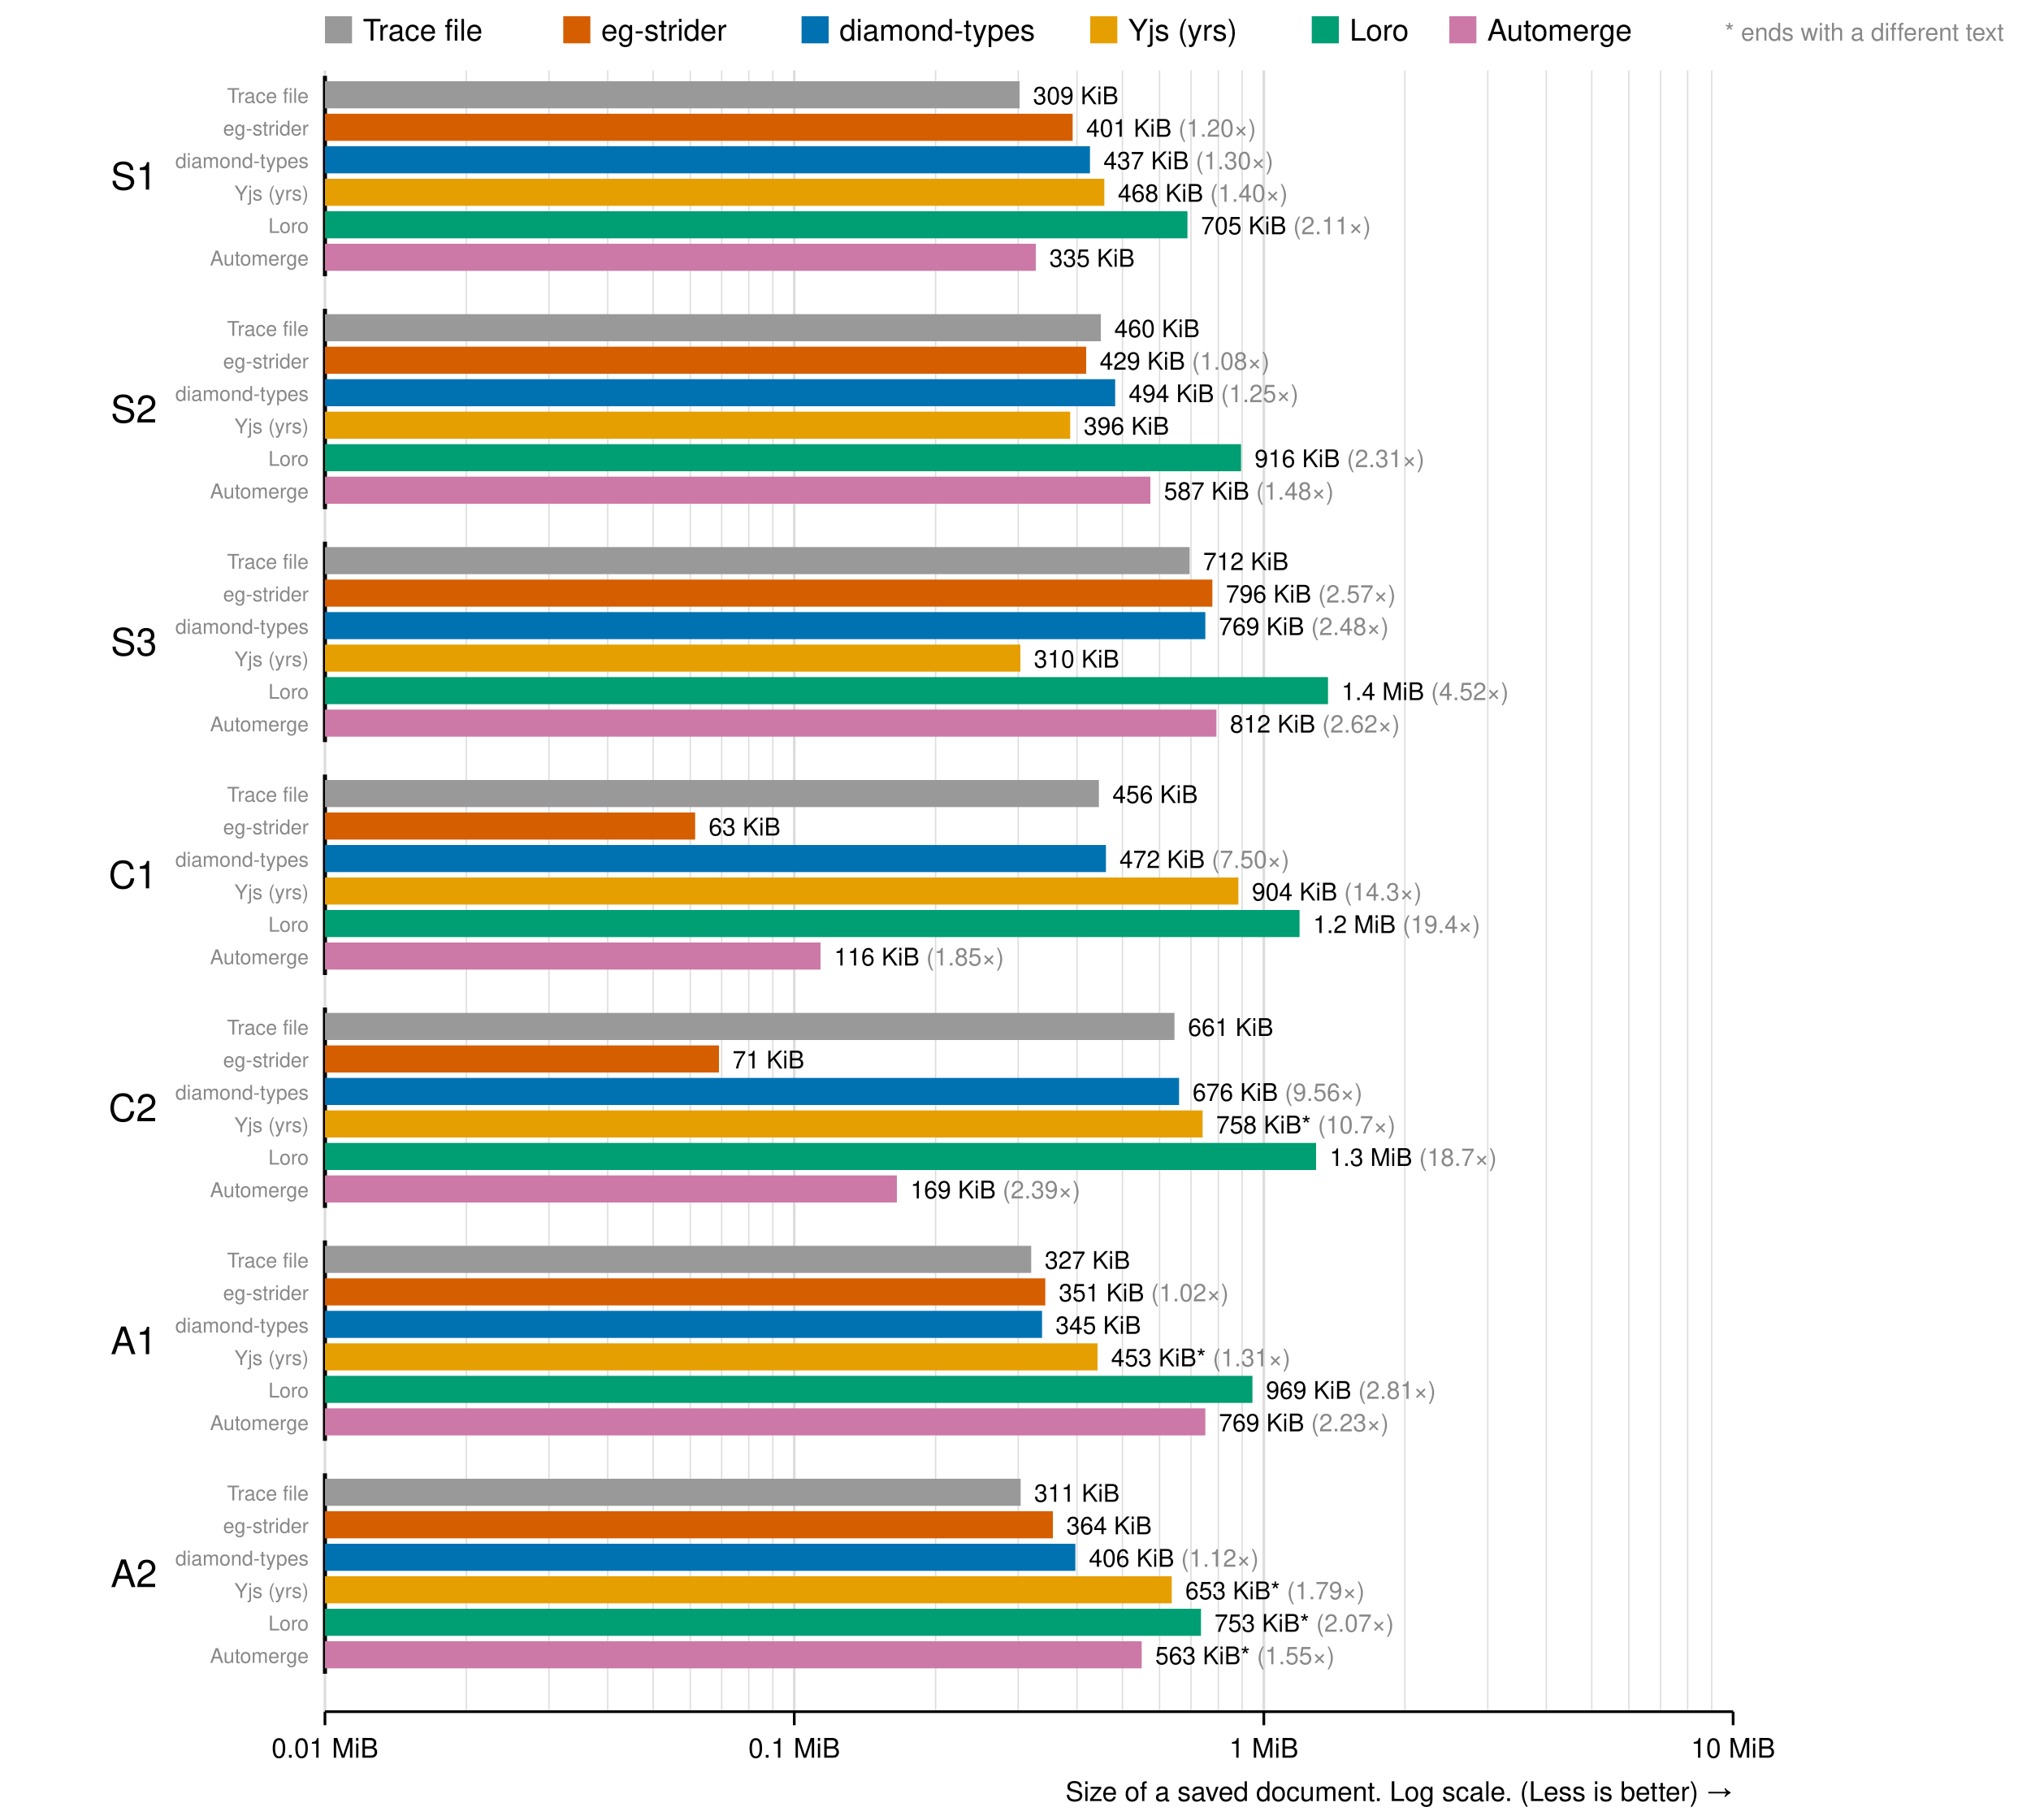
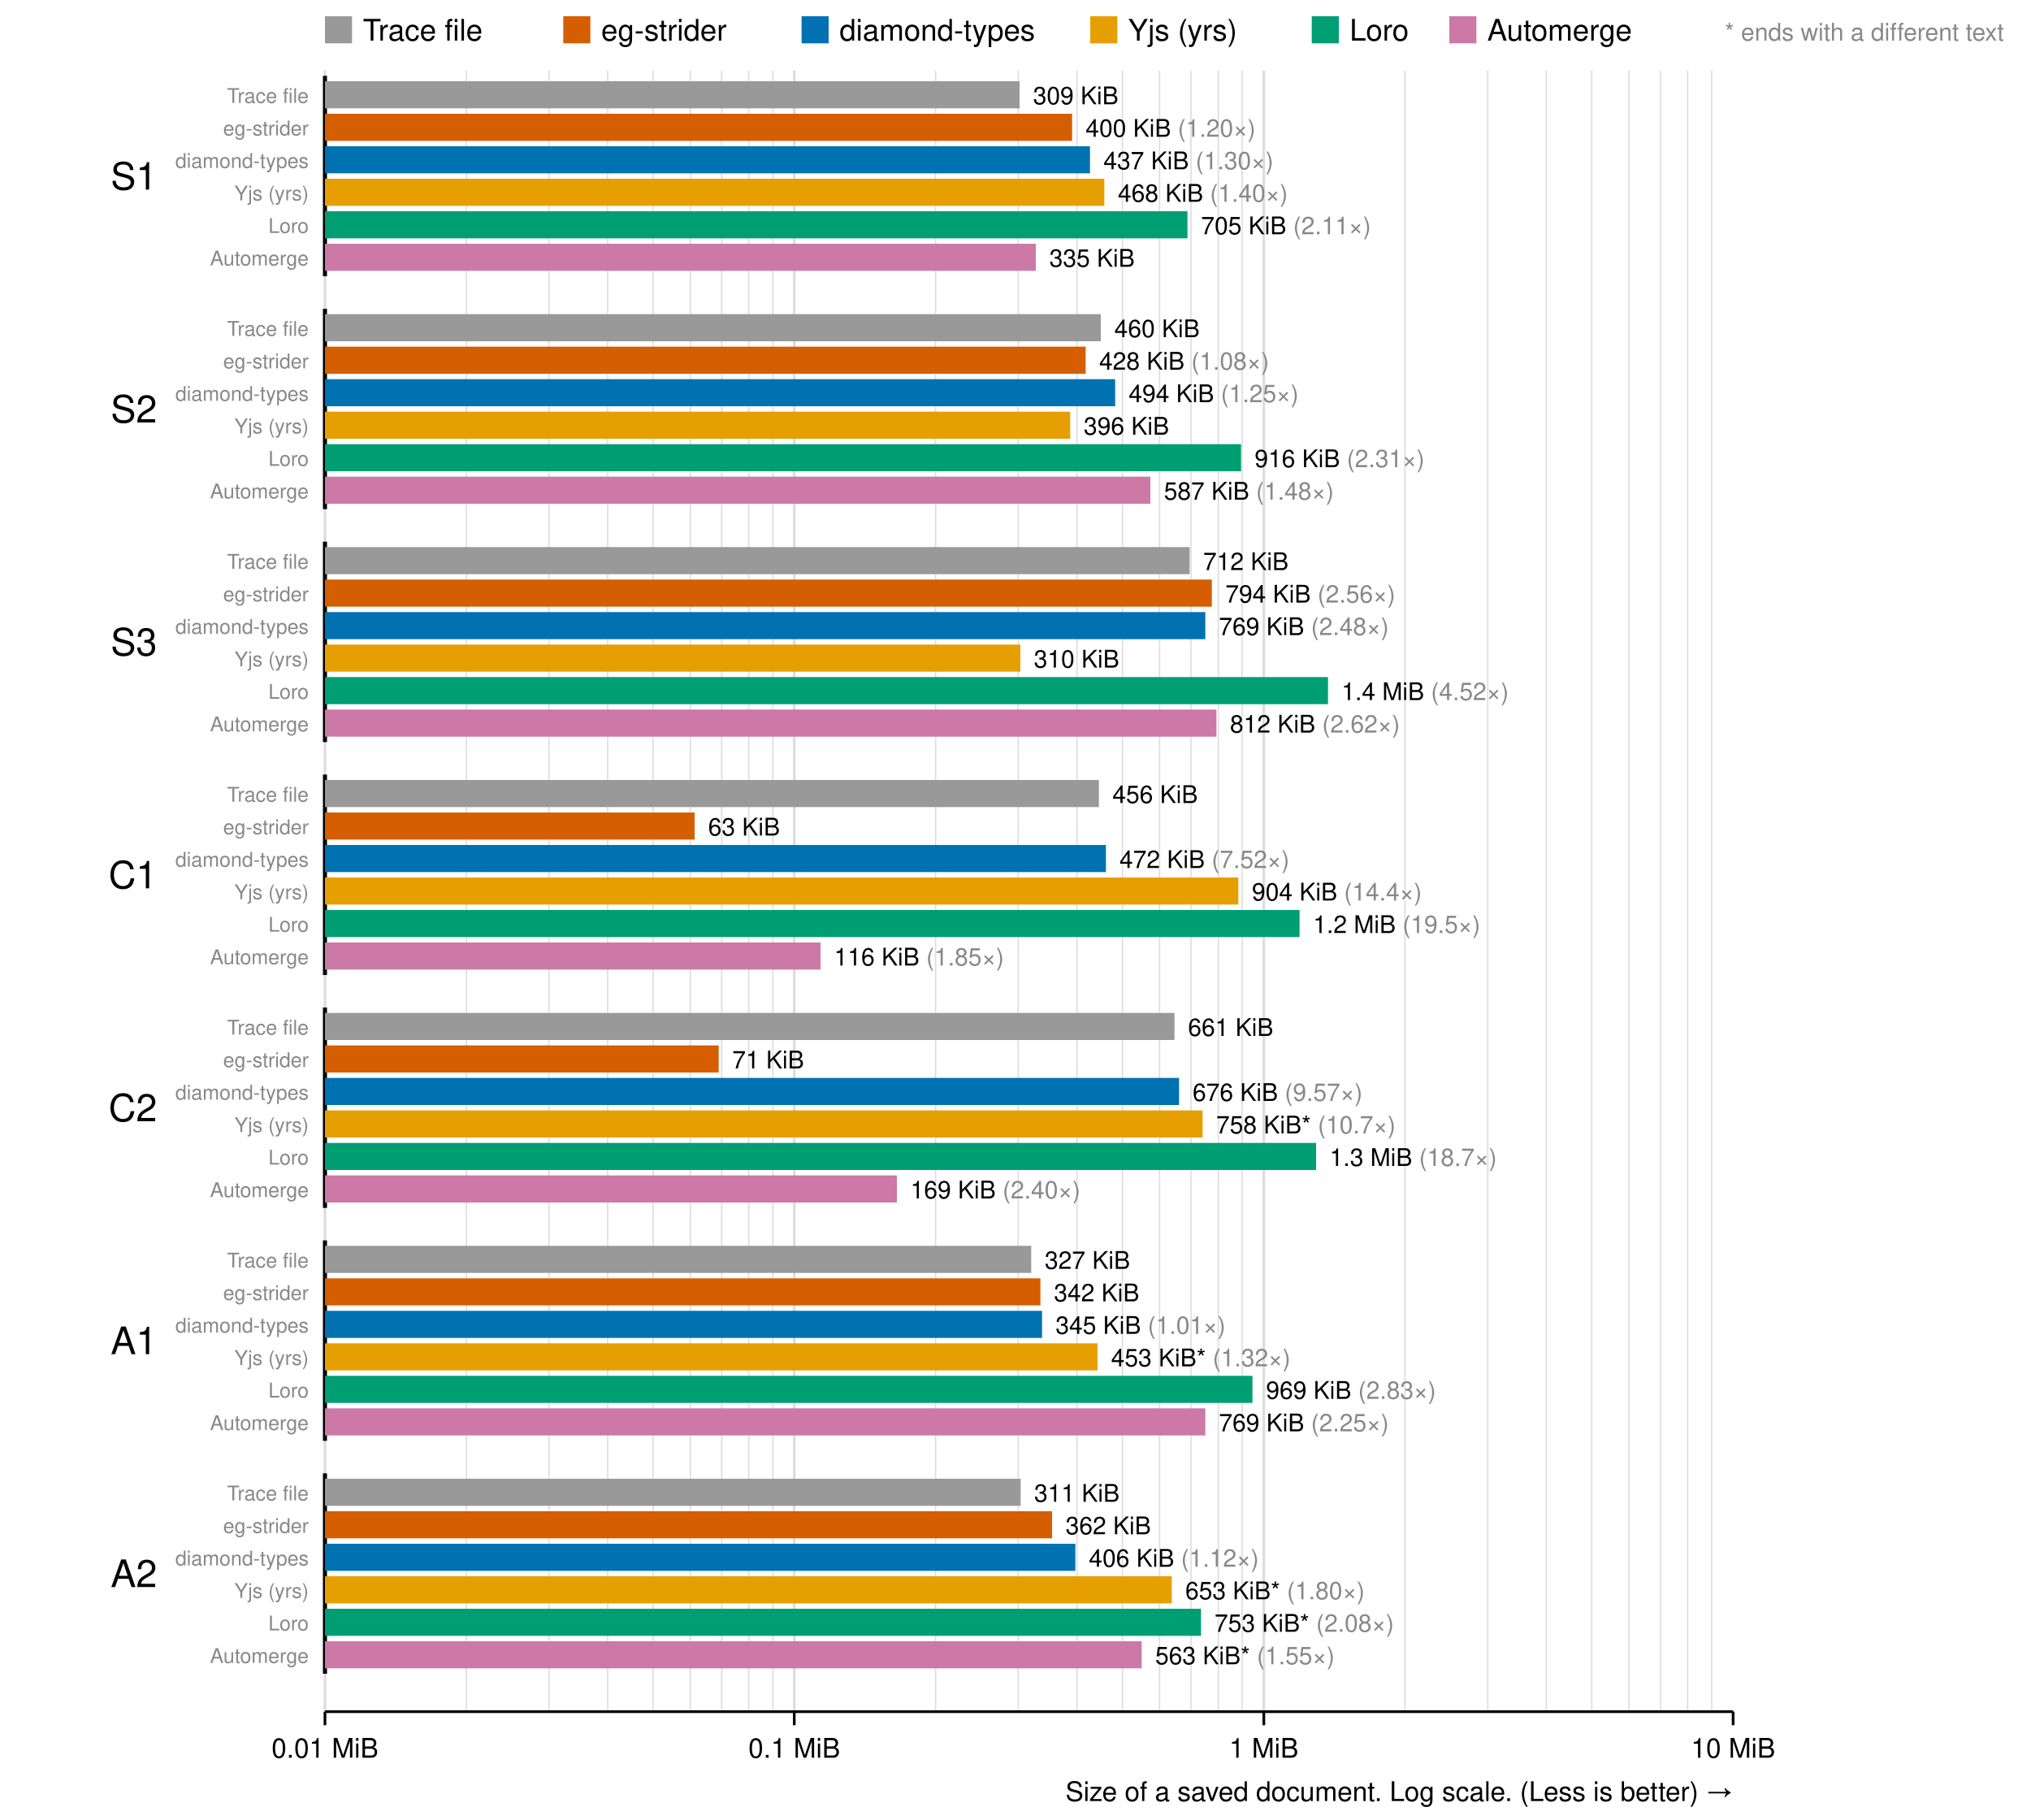
<svg xmlns="http://www.w3.org/2000/svg" viewBox="0 0 750 672" font-family="Helvetica, Arial, sans-serif">
  <rect width="750" height="672" fill="white" />
  <rect x="120" y="6" width="10" height="10" fill="#999999" />
  <text x="134" y="15" font-size="11">Trace file</text>
  <rect x="208.0" y="6" width="10" height="10" fill="#d55e00" />
  <text x="222.0" y="15" font-size="11">eg-strider</text>
  <rect x="296.0" y="6" width="10" height="10" fill="#0072b2" />
  <text x="310.0" y="15" font-size="11">diamond-types</text>
  <rect x="402.6" y="6" width="10" height="10" fill="#e69f00" />
  <text x="416.6" y="15" font-size="11">Yjs (yrs)</text>
  <rect x="484.4" y="6" width="10" height="10" fill="#009e73" />
  <text x="498.4" y="15" font-size="11">Loro</text>
  <rect x="535.2" y="6" width="10" height="10" fill="#cc79a7" />
  <text x="549.2" y="15" font-size="11">Automerge</text>
  <text x="740" y="15" font-size="9" fill="#888" text-anchor="end">* ends with a different text</text>
  <line x1="120.0" y1="26" x2="120.0" y2="632" stroke="#ddd" stroke-width="1" />
  <line x1="172.2" y1="26" x2="172.2" y2="632" stroke="#ddd" stroke-width="0.5" />
  <line x1="202.7" y1="26" x2="202.7" y2="632" stroke="#ddd" stroke-width="0.5" />
  <line x1="224.4" y1="26" x2="224.4" y2="632" stroke="#ddd" stroke-width="0.5" />
  <line x1="241.2" y1="26" x2="241.2" y2="632" stroke="#ddd" stroke-width="0.5" />
  <line x1="254.9" y1="26" x2="254.9" y2="632" stroke="#ddd" stroke-width="0.5" />
  <line x1="266.5" y1="26" x2="266.5" y2="632" stroke="#ddd" stroke-width="0.5" />
  <line x1="276.5" y1="26" x2="276.5" y2="632" stroke="#ddd" stroke-width="0.5" />
  <line x1="285.4" y1="26" x2="285.4" y2="632" stroke="#ddd" stroke-width="0.5" />
  <line x1="293.3" y1="26" x2="293.3" y2="632" stroke="#ddd" stroke-width="1" />
  <line x1="345.5" y1="26" x2="345.5" y2="632" stroke="#ddd" stroke-width="0.5" />
  <line x1="376.0" y1="26" x2="376.0" y2="632" stroke="#ddd" stroke-width="0.5" />
  <line x1="397.7" y1="26" x2="397.7" y2="632" stroke="#ddd" stroke-width="0.5" />
  <line x1="414.5" y1="26" x2="414.5" y2="632" stroke="#ddd" stroke-width="0.5" />
  <line x1="428.2" y1="26" x2="428.2" y2="632" stroke="#ddd" stroke-width="0.5" />
  <line x1="439.8" y1="26" x2="439.8" y2="632" stroke="#ddd" stroke-width="0.5" />
  <line x1="449.9" y1="26" x2="449.9" y2="632" stroke="#ddd" stroke-width="0.5" />
  <line x1="458.7" y1="26" x2="458.7" y2="632" stroke="#ddd" stroke-width="0.5" />
  <line x1="466.7" y1="26" x2="466.7" y2="632" stroke="#ddd" stroke-width="1" />
  <line x1="518.8" y1="26" x2="518.8" y2="632" stroke="#ddd" stroke-width="0.5" />
  <line x1="549.4" y1="26" x2="549.4" y2="632" stroke="#ddd" stroke-width="0.5" />
  <line x1="571.0" y1="26" x2="571.0" y2="632" stroke="#ddd" stroke-width="0.5" />
  <line x1="587.8" y1="26" x2="587.8" y2="632" stroke="#ddd" stroke-width="0.5" />
  <line x1="601.5" y1="26" x2="601.5" y2="632" stroke="#ddd" stroke-width="0.5" />
  <line x1="613.2" y1="26" x2="613.2" y2="632" stroke="#ddd" stroke-width="0.5" />
  <line x1="623.2" y1="26" x2="623.2" y2="632" stroke="#ddd" stroke-width="0.5" />
  <line x1="632.1" y1="26" x2="632.1" y2="632" stroke="#ddd" stroke-width="0.5" />
  <line x1="120.0" y1="632" x2="120.0" y2="637" stroke="black" />
  <text x="120.0" y="649" font-size="10" text-anchor="middle">0.01 MiB</text>
  <line x1="293.3" y1="632" x2="293.3" y2="637" stroke="black" />
  <text x="293.3" y="649" font-size="10" text-anchor="middle">0.1 MiB</text>
  <line x1="466.7" y1="632" x2="466.7" y2="637" stroke="black" />
  <text x="466.7" y="649" font-size="10" text-anchor="middle">1 MiB</text>
  <line x1="640.0" y1="632" x2="640.0" y2="637" stroke="black" />
  <text x="640.0" y="649" font-size="10" text-anchor="middle">10 MiB</text>
  <line x1="120" y1="632" x2="640" y2="632" stroke="black" />
  <text x="640" y="665" font-size="10" text-anchor="end">Size of a saved document. Log scale. (Less is better) →</text>
  <text x="58" y="70.0" font-size="14" text-anchor="end">S1</text>
  <line x1="120" y1="28" x2="120" y2="102" stroke="black" stroke-width="1.5" />
  <text x="114" y="38" font-size="7.5" fill="#888" text-anchor="end">Trace file</text>
  <rect x="120" y="30" width="256.5" height="10" fill="#999999" />
  <text x="381.5" y="38.5" font-size="9">309 KiB</text>
  <text x="114" y="50" font-size="7.5" fill="#888" text-anchor="end">eg-strider</text>
-   <rect x="120" y="42" width="276.1" height="10" fill="#d55e00" />
-   <text x="401.1" y="50.5" font-size="9">401 KiB <tspan fill="#888">(1.20×)</tspan>
+   <rect x="120" y="42" width="275.9" height="10" fill="#d55e00" />
+   <text x="400.9" y="50.5" font-size="9">400 KiB <tspan fill="#888">(1.20×)</tspan>
  </text>
  <text x="114" y="62" font-size="7.5" fill="#888" text-anchor="end">diamond-types</text>
  <rect x="120" y="54" width="282.5" height="10" fill="#0072b2" />
  <text x="407.5" y="62.5" font-size="9">437 KiB <tspan fill="#888">(1.30×)</tspan>
  </text>
  <text x="114" y="74" font-size="7.5" fill="#888" text-anchor="end">Yjs (yrs)</text>
  <rect x="120" y="66" width="287.8" height="10" fill="#e69f00" />
  <text x="412.8" y="74.5" font-size="9">468 KiB <tspan fill="#888">(1.40×)</tspan>
  </text>
  <text x="114" y="86" font-size="7.5" fill="#888" text-anchor="end">Loro</text>
  <rect x="120" y="78" width="318.5" height="10" fill="#009e73" />
  <text x="443.5" y="86.5" font-size="9">705 KiB <tspan fill="#888">(2.11×)</tspan>
  </text>
  <text x="114" y="98" font-size="7.5" fill="#888" text-anchor="end">Automerge</text>
  <rect x="120" y="90" width="262.5" height="10" fill="#cc79a7" />
  <text x="387.5" y="98.5" font-size="9">335 KiB</text>
  <text x="58" y="156.0" font-size="14" text-anchor="end">S2</text>
  <line x1="120" y1="114" x2="120" y2="188" stroke="black" stroke-width="1.5" />
  <text x="114" y="124" font-size="7.5" fill="#888" text-anchor="end">Trace file</text>
  <rect x="120" y="116" width="286.5" height="10" fill="#999999" />
  <text x="411.5" y="124.5" font-size="9">460 KiB</text>
  <text x="114" y="136" font-size="7.5" fill="#888" text-anchor="end">eg-strider</text>
-   <rect x="120" y="128" width="281.1" height="10" fill="#d55e00" />
-   <text x="406.1" y="136.5" font-size="9">429 KiB <tspan fill="#888">(1.08×)</tspan>
+   <rect x="120" y="128" width="280.9" height="10" fill="#d55e00" />
+   <text x="405.9" y="136.5" font-size="9">428 KiB <tspan fill="#888">(1.08×)</tspan>
  </text>
  <text x="114" y="148" font-size="7.5" fill="#888" text-anchor="end">diamond-types</text>
  <rect x="120" y="140" width="291.8" height="10" fill="#0072b2" />
  <text x="416.8" y="148.5" font-size="9">494 KiB <tspan fill="#888">(1.25×)</tspan>
  </text>
  <text x="114" y="160" font-size="7.5" fill="#888" text-anchor="end">Yjs (yrs)</text>
  <rect x="120" y="152" width="275.2" height="10" fill="#e69f00" />
  <text x="400.2" y="160.5" font-size="9">396 KiB</text>
  <text x="114" y="172" font-size="7.5" fill="#888" text-anchor="end">Loro</text>
  <rect x="120" y="164" width="338.3" height="10" fill="#009e73" />
  <text x="463.3" y="172.5" font-size="9">916 KiB <tspan fill="#888">(2.31×)</tspan>
  </text>
  <text x="114" y="184" font-size="7.5" fill="#888" text-anchor="end">Automerge</text>
  <rect x="120" y="176" width="304.8" height="10" fill="#cc79a7" />
  <text x="429.8" y="184.5" font-size="9">587 KiB <tspan fill="#888">(1.48×)</tspan>
  </text>
  <text x="58" y="242.0" font-size="14" text-anchor="end">S3</text>
  <line x1="120" y1="200" x2="120" y2="274" stroke="black" stroke-width="1.5" />
  <text x="114" y="210" font-size="7.5" fill="#888" text-anchor="end">Trace file</text>
  <rect x="120" y="202" width="319.3" height="10" fill="#999999" />
  <text x="444.3" y="210.5" font-size="9">712 KiB</text>
  <text x="114" y="222" font-size="7.5" fill="#888" text-anchor="end">eg-strider</text>
-   <rect x="120" y="214" width="327.7" height="10" fill="#d55e00" />
-   <text x="452.7" y="222.5" font-size="9">796 KiB <tspan fill="#888">(2.57×)</tspan>
+   <rect x="120" y="214" width="327.5" height="10" fill="#d55e00" />
+   <text x="452.5" y="222.5" font-size="9">794 KiB <tspan fill="#888">(2.56×)</tspan>
  </text>
  <text x="114" y="234" font-size="7.5" fill="#888" text-anchor="end">diamond-types</text>
  <rect x="120" y="226" width="325.1" height="10" fill="#0072b2" />
  <text x="450.1" y="234.5" font-size="9">769 KiB <tspan fill="#888">(2.48×)</tspan>
  </text>
  <text x="114" y="246" font-size="7.5" fill="#888" text-anchor="end">Yjs (yrs)</text>
  <rect x="120" y="238" width="256.8" height="10" fill="#e69f00" />
  <text x="381.8" y="246.5" font-size="9">310 KiB</text>
  <text x="114" y="258" font-size="7.5" fill="#888" text-anchor="end">Loro</text>
  <rect x="120" y="250" width="370.4" height="10" fill="#009e73" />
  <text x="495.4" y="258.5" font-size="9">1.4 MiB <tspan fill="#888">(4.52×)</tspan>
  </text>
  <text x="114" y="270" font-size="7.5" fill="#888" text-anchor="end">Automerge</text>
  <rect x="120" y="262" width="329.2" height="10" fill="#cc79a7" />
  <text x="454.2" y="270.5" font-size="9">812 KiB <tspan fill="#888">(2.62×)</tspan>
  </text>
  <text x="58" y="328.0" font-size="14" text-anchor="end">C1</text>
  <line x1="120" y1="286" x2="120" y2="360" stroke="black" stroke-width="1.5" />
  <text x="114" y="296" font-size="7.5" fill="#888" text-anchor="end">Trace file</text>
  <rect x="120" y="288" width="285.8" height="10" fill="#999999" />
  <text x="410.8" y="296.5" font-size="9">456 KiB</text>
  <text x="114" y="308" font-size="7.5" fill="#888" text-anchor="end">eg-strider</text>
-   <rect x="120" y="300" width="136.7" height="10" fill="#d55e00" />
-   <text x="261.7" y="308.5" font-size="9">63 KiB</text>
+   <rect x="120" y="300" width="136.5" height="10" fill="#d55e00" />
+   <text x="261.5" y="308.5" font-size="9">63 KiB</text>
  <text x="114" y="320" font-size="7.5" fill="#888" text-anchor="end">diamond-types</text>
  <rect x="120" y="312" width="288.4" height="10" fill="#0072b2" />
-   <text x="413.4" y="320.5" font-size="9">472 KiB <tspan fill="#888">(7.50×)</tspan>
+   <text x="413.4" y="320.5" font-size="9">472 KiB <tspan fill="#888">(7.52×)</tspan>
  </text>
  <text x="114" y="332" font-size="7.5" fill="#888" text-anchor="end">Yjs (yrs)</text>
  <rect x="120" y="324" width="337.3" height="10" fill="#e69f00" />
-   <text x="462.3" y="332.5" font-size="9">904 KiB <tspan fill="#888">(14.3×)</tspan>
+   <text x="462.3" y="332.5" font-size="9">904 KiB <tspan fill="#888">(14.4×)</tspan>
  </text>
  <text x="114" y="344" font-size="7.5" fill="#888" text-anchor="end">Loro</text>
  <rect x="120" y="336" width="359.9" height="10" fill="#009e73" />
-   <text x="484.9" y="344.5" font-size="9">1.2 MiB <tspan fill="#888">(19.4×)</tspan>
+   <text x="484.9" y="344.5" font-size="9">1.2 MiB <tspan fill="#888">(19.5×)</tspan>
  </text>
  <text x="114" y="356" font-size="7.5" fill="#888" text-anchor="end">Automerge</text>
  <rect x="120" y="348" width="183.0" height="10" fill="#cc79a7" />
  <text x="308.0" y="356.5" font-size="9">116 KiB <tspan fill="#888">(1.85×)</tspan>
  </text>
  <text x="58" y="414.0" font-size="14" text-anchor="end">C2</text>
  <line x1="120" y1="372" x2="120" y2="446" stroke="black" stroke-width="1.5" />
  <text x="114" y="382" font-size="7.5" fill="#888" text-anchor="end">Trace file</text>
  <rect x="120" y="374" width="313.7" height="10" fill="#999999" />
  <text x="438.7" y="382.5" font-size="9">661 KiB</text>
  <text x="114" y="394" font-size="7.5" fill="#888" text-anchor="end">eg-strider</text>
-   <rect x="120" y="386" width="145.5" height="10" fill="#d55e00" />
-   <text x="270.5" y="394.5" font-size="9">71 KiB</text>
+   <rect x="120" y="386" width="145.4" height="10" fill="#d55e00" />
+   <text x="270.4" y="394.5" font-size="9">71 KiB</text>
  <text x="114" y="406" font-size="7.5" fill="#888" text-anchor="end">diamond-types</text>
  <rect x="120" y="398" width="315.4" height="10" fill="#0072b2" />
-   <text x="440.4" y="406.5" font-size="9">676 KiB <tspan fill="#888">(9.56×)</tspan>
+   <text x="440.4" y="406.5" font-size="9">676 KiB <tspan fill="#888">(9.57×)</tspan>
  </text>
  <text x="114" y="418" font-size="7.5" fill="#888" text-anchor="end">Yjs (yrs)</text>
  <rect x="120" y="410" width="324.1" height="10" fill="#e69f00" />
  <text x="449.1" y="418.5" font-size="9">758 KiB* <tspan fill="#888">(10.7×)</tspan>
  </text>
  <text x="114" y="430" font-size="7.5" fill="#888" text-anchor="end">Loro</text>
  <rect x="120" y="422" width="366.0" height="10" fill="#009e73" />
  <text x="491.0" y="430.5" font-size="9">1.3 MiB <tspan fill="#888">(18.7×)</tspan>
  </text>
  <text x="114" y="442" font-size="7.5" fill="#888" text-anchor="end">Automerge</text>
  <rect x="120" y="434" width="211.2" height="10" fill="#cc79a7" />
-   <text x="336.2" y="442.5" font-size="9">169 KiB <tspan fill="#888">(2.39×)</tspan>
+   <text x="336.2" y="442.5" font-size="9">169 KiB <tspan fill="#888">(2.40×)</tspan>
  </text>
  <text x="58" y="500.0" font-size="14" text-anchor="end">A1</text>
  <line x1="120" y1="458" x2="120" y2="532" stroke="black" stroke-width="1.5" />
  <text x="114" y="468" font-size="7.5" fill="#888" text-anchor="end">Trace file</text>
  <rect x="120" y="460" width="260.8" height="10" fill="#999999" />
  <text x="385.8" y="468.5" font-size="9">327 KiB</text>
  <text x="114" y="480" font-size="7.5" fill="#888" text-anchor="end">eg-strider</text>
-   <rect x="120" y="472" width="266.0" height="10" fill="#d55e00" />
-   <text x="391.0" y="480.5" font-size="9">351 KiB <tspan fill="#888">(1.02×)</tspan>
-   </text>
+   <rect x="120" y="472" width="264.2" height="10" fill="#d55e00" />
+   <text x="389.2" y="480.5" font-size="9">342 KiB</text>
  <text x="114" y="492" font-size="7.5" fill="#888" text-anchor="end">diamond-types</text>
  <rect x="120" y="484" width="264.8" height="10" fill="#0072b2" />
-   <text x="389.8" y="492.5" font-size="9">345 KiB</text>
+   <text x="389.8" y="492.5" font-size="9">345 KiB <tspan fill="#888">(1.01×)</tspan>
+   </text>
  <text x="114" y="504" font-size="7.5" fill="#888" text-anchor="end">Yjs (yrs)</text>
  <rect x="120" y="496" width="285.3" height="10" fill="#e69f00" />
-   <text x="410.3" y="504.5" font-size="9">453 KiB* <tspan fill="#888">(1.31×)</tspan>
+   <text x="410.3" y="504.5" font-size="9">453 KiB* <tspan fill="#888">(1.32×)</tspan>
  </text>
  <text x="114" y="516" font-size="7.5" fill="#888" text-anchor="end">Loro</text>
  <rect x="120" y="508" width="342.5" height="10" fill="#009e73" />
-   <text x="467.5" y="516.5" font-size="9">969 KiB <tspan fill="#888">(2.81×)</tspan>
+   <text x="467.5" y="516.5" font-size="9">969 KiB <tspan fill="#888">(2.83×)</tspan>
  </text>
  <text x="114" y="528" font-size="7.5" fill="#888" text-anchor="end">Automerge</text>
  <rect x="120" y="520" width="325.1" height="10" fill="#cc79a7" />
-   <text x="450.1" y="528.5" font-size="9">769 KiB <tspan fill="#888">(2.23×)</tspan>
+   <text x="450.1" y="528.5" font-size="9">769 KiB <tspan fill="#888">(2.25×)</tspan>
  </text>
  <text x="58" y="586.0" font-size="14" text-anchor="end">A2</text>
  <line x1="120" y1="544" x2="120" y2="618" stroke="black" stroke-width="1.5" />
  <text x="114" y="554" font-size="7.5" fill="#888" text-anchor="end">Trace file</text>
  <rect x="120" y="546" width="256.9" height="10" fill="#999999" />
  <text x="381.9" y="554.5" font-size="9">311 KiB</text>
  <text x="114" y="566" font-size="7.5" fill="#888" text-anchor="end">eg-strider</text>
-   <rect x="120" y="558" width="268.8" height="10" fill="#d55e00" />
-   <text x="393.8" y="566.5" font-size="9">364 KiB</text>
+   <rect x="120" y="558" width="268.5" height="10" fill="#d55e00" />
+   <text x="393.5" y="566.5" font-size="9">362 KiB</text>
  <text x="114" y="578" font-size="7.5" fill="#888" text-anchor="end">diamond-types</text>
  <rect x="120" y="570" width="277.1" height="10" fill="#0072b2" />
  <text x="402.1" y="578.5" font-size="9">406 KiB <tspan fill="#888">(1.12×)</tspan>
  </text>
  <text x="114" y="590" font-size="7.5" fill="#888" text-anchor="end">Yjs (yrs)</text>
  <rect x="120" y="582" width="312.7" height="10" fill="#e69f00" />
-   <text x="437.7" y="590.5" font-size="9">653 KiB* <tspan fill="#888">(1.79×)</tspan>
+   <text x="437.7" y="590.5" font-size="9">653 KiB* <tspan fill="#888">(1.80×)</tspan>
  </text>
  <text x="114" y="602" font-size="7.5" fill="#888" text-anchor="end">Loro</text>
  <rect x="120" y="594" width="323.5" height="10" fill="#009e73" />
-   <text x="448.5" y="602.5" font-size="9">753 KiB* <tspan fill="#888">(2.07×)</tspan>
+   <text x="448.5" y="602.5" font-size="9">753 KiB* <tspan fill="#888">(2.08×)</tspan>
  </text>
  <text x="114" y="614" font-size="7.5" fill="#888" text-anchor="end">Automerge</text>
  <rect x="120" y="606" width="301.6" height="10" fill="#cc79a7" />
  <text x="426.6" y="614.5" font-size="9">563 KiB* <tspan fill="#888">(1.55×)</tspan>
  </text>
</svg>
